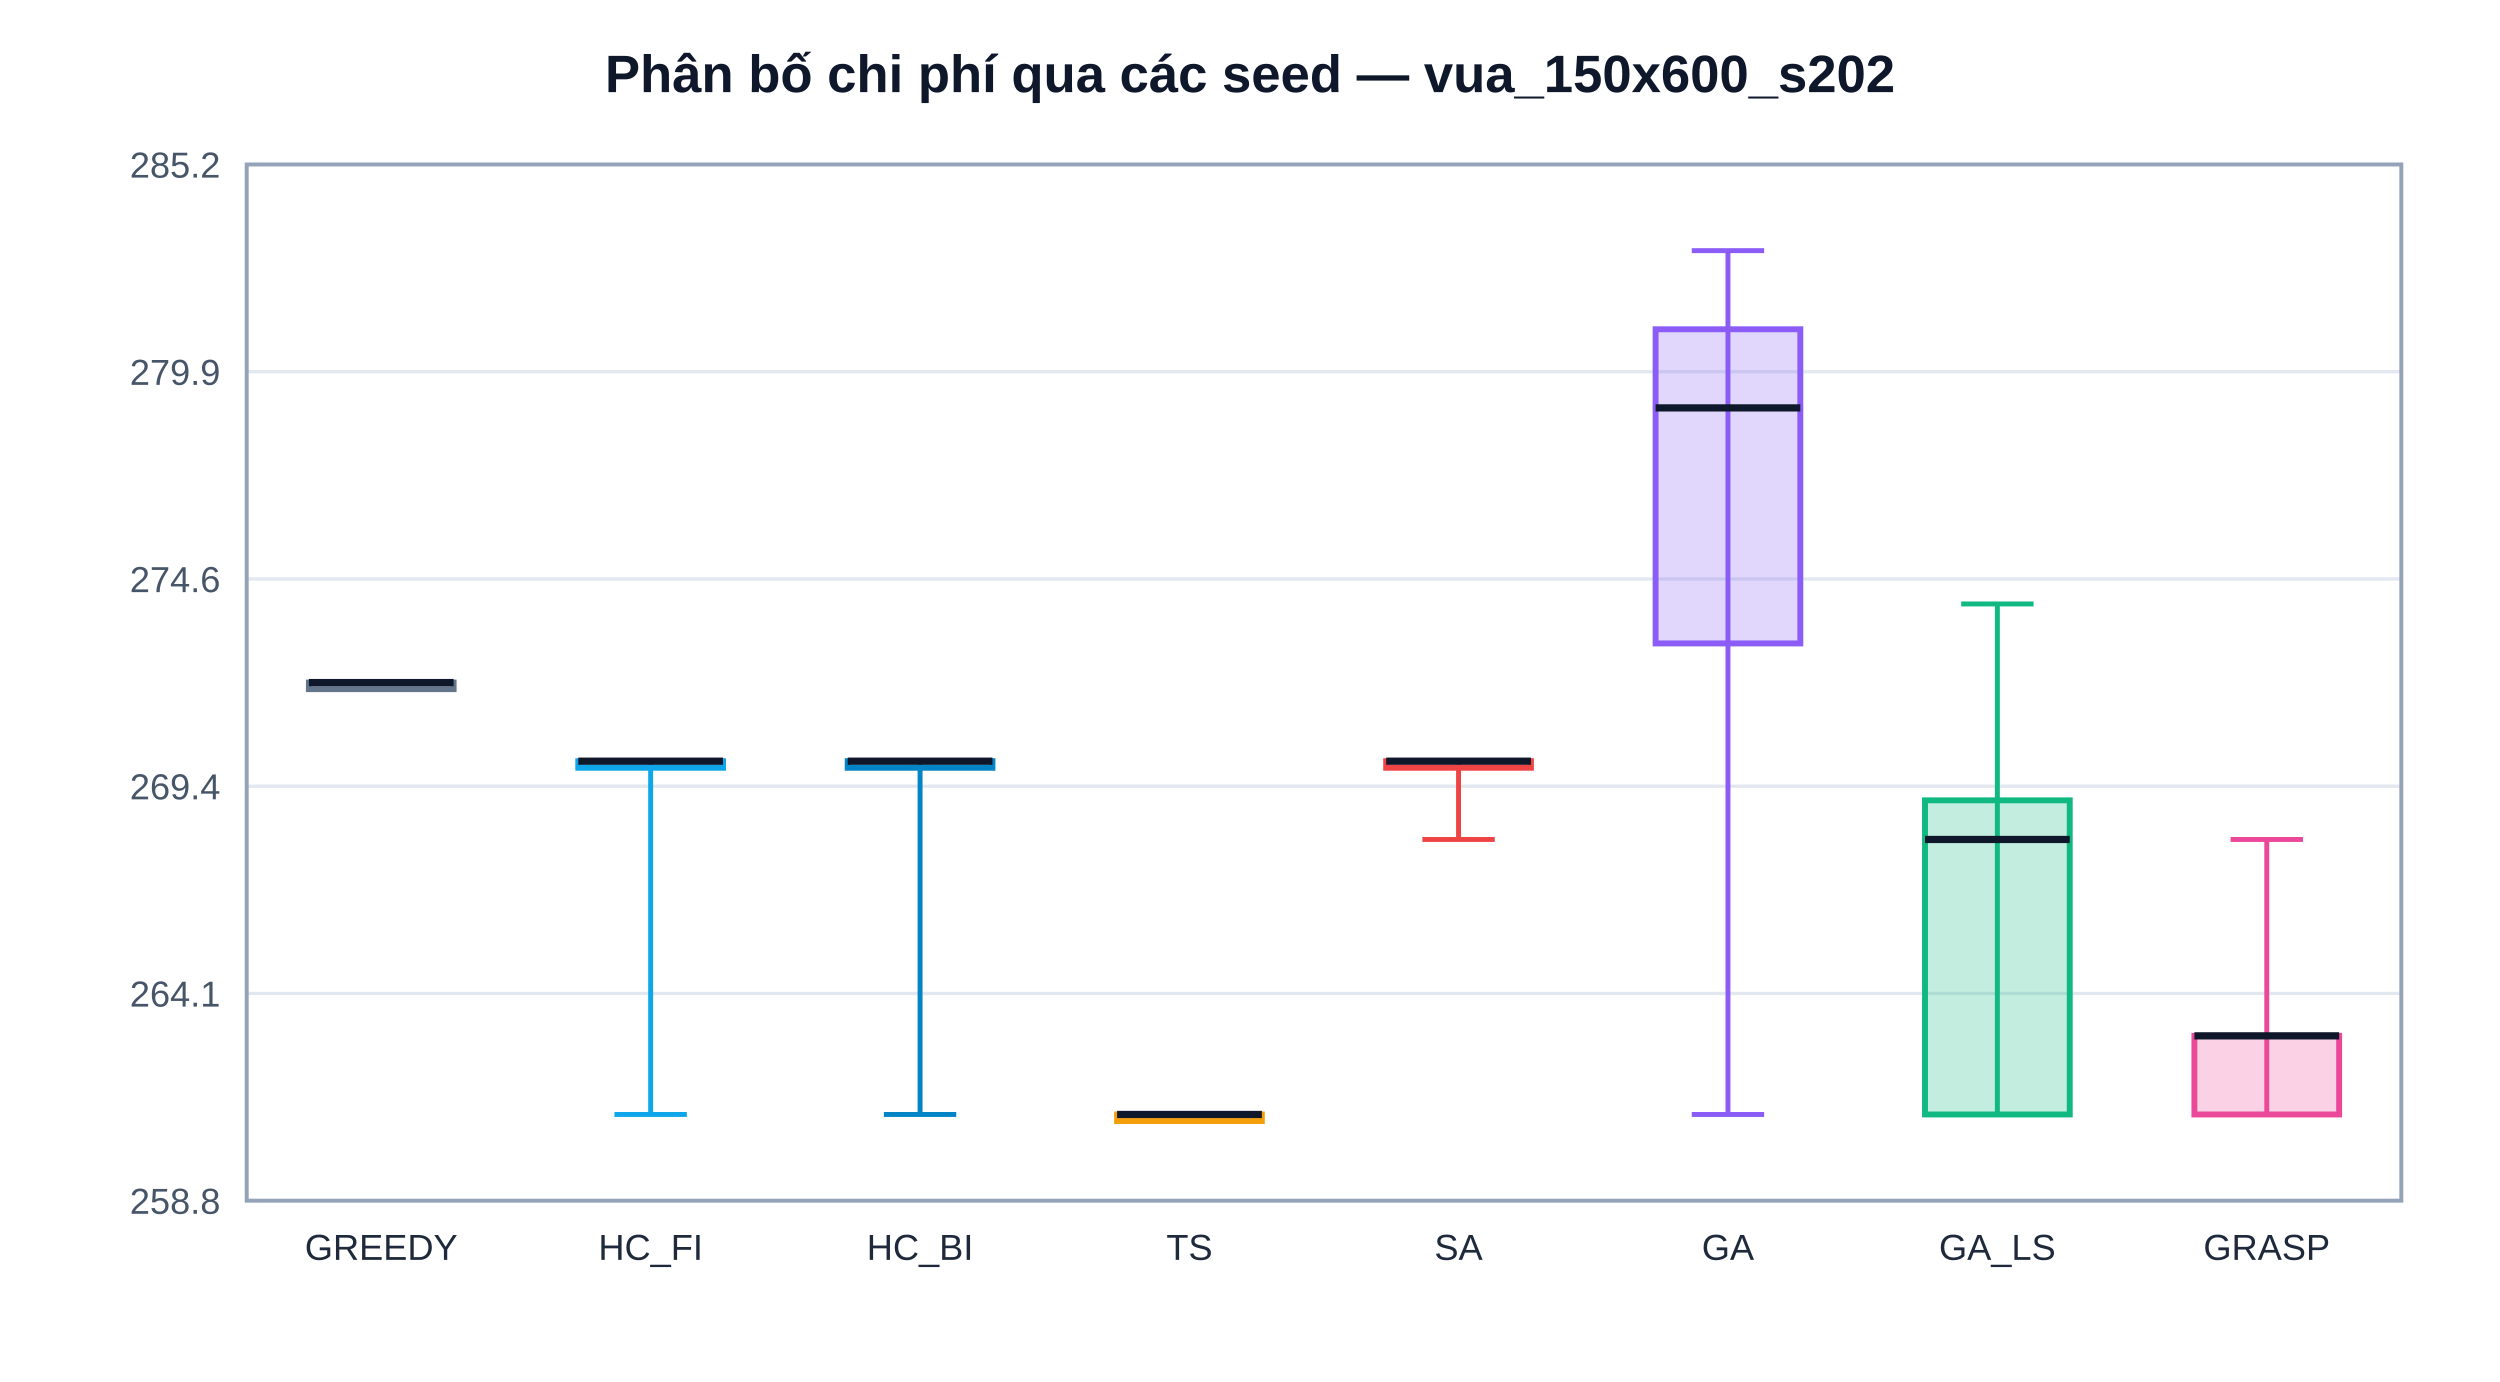
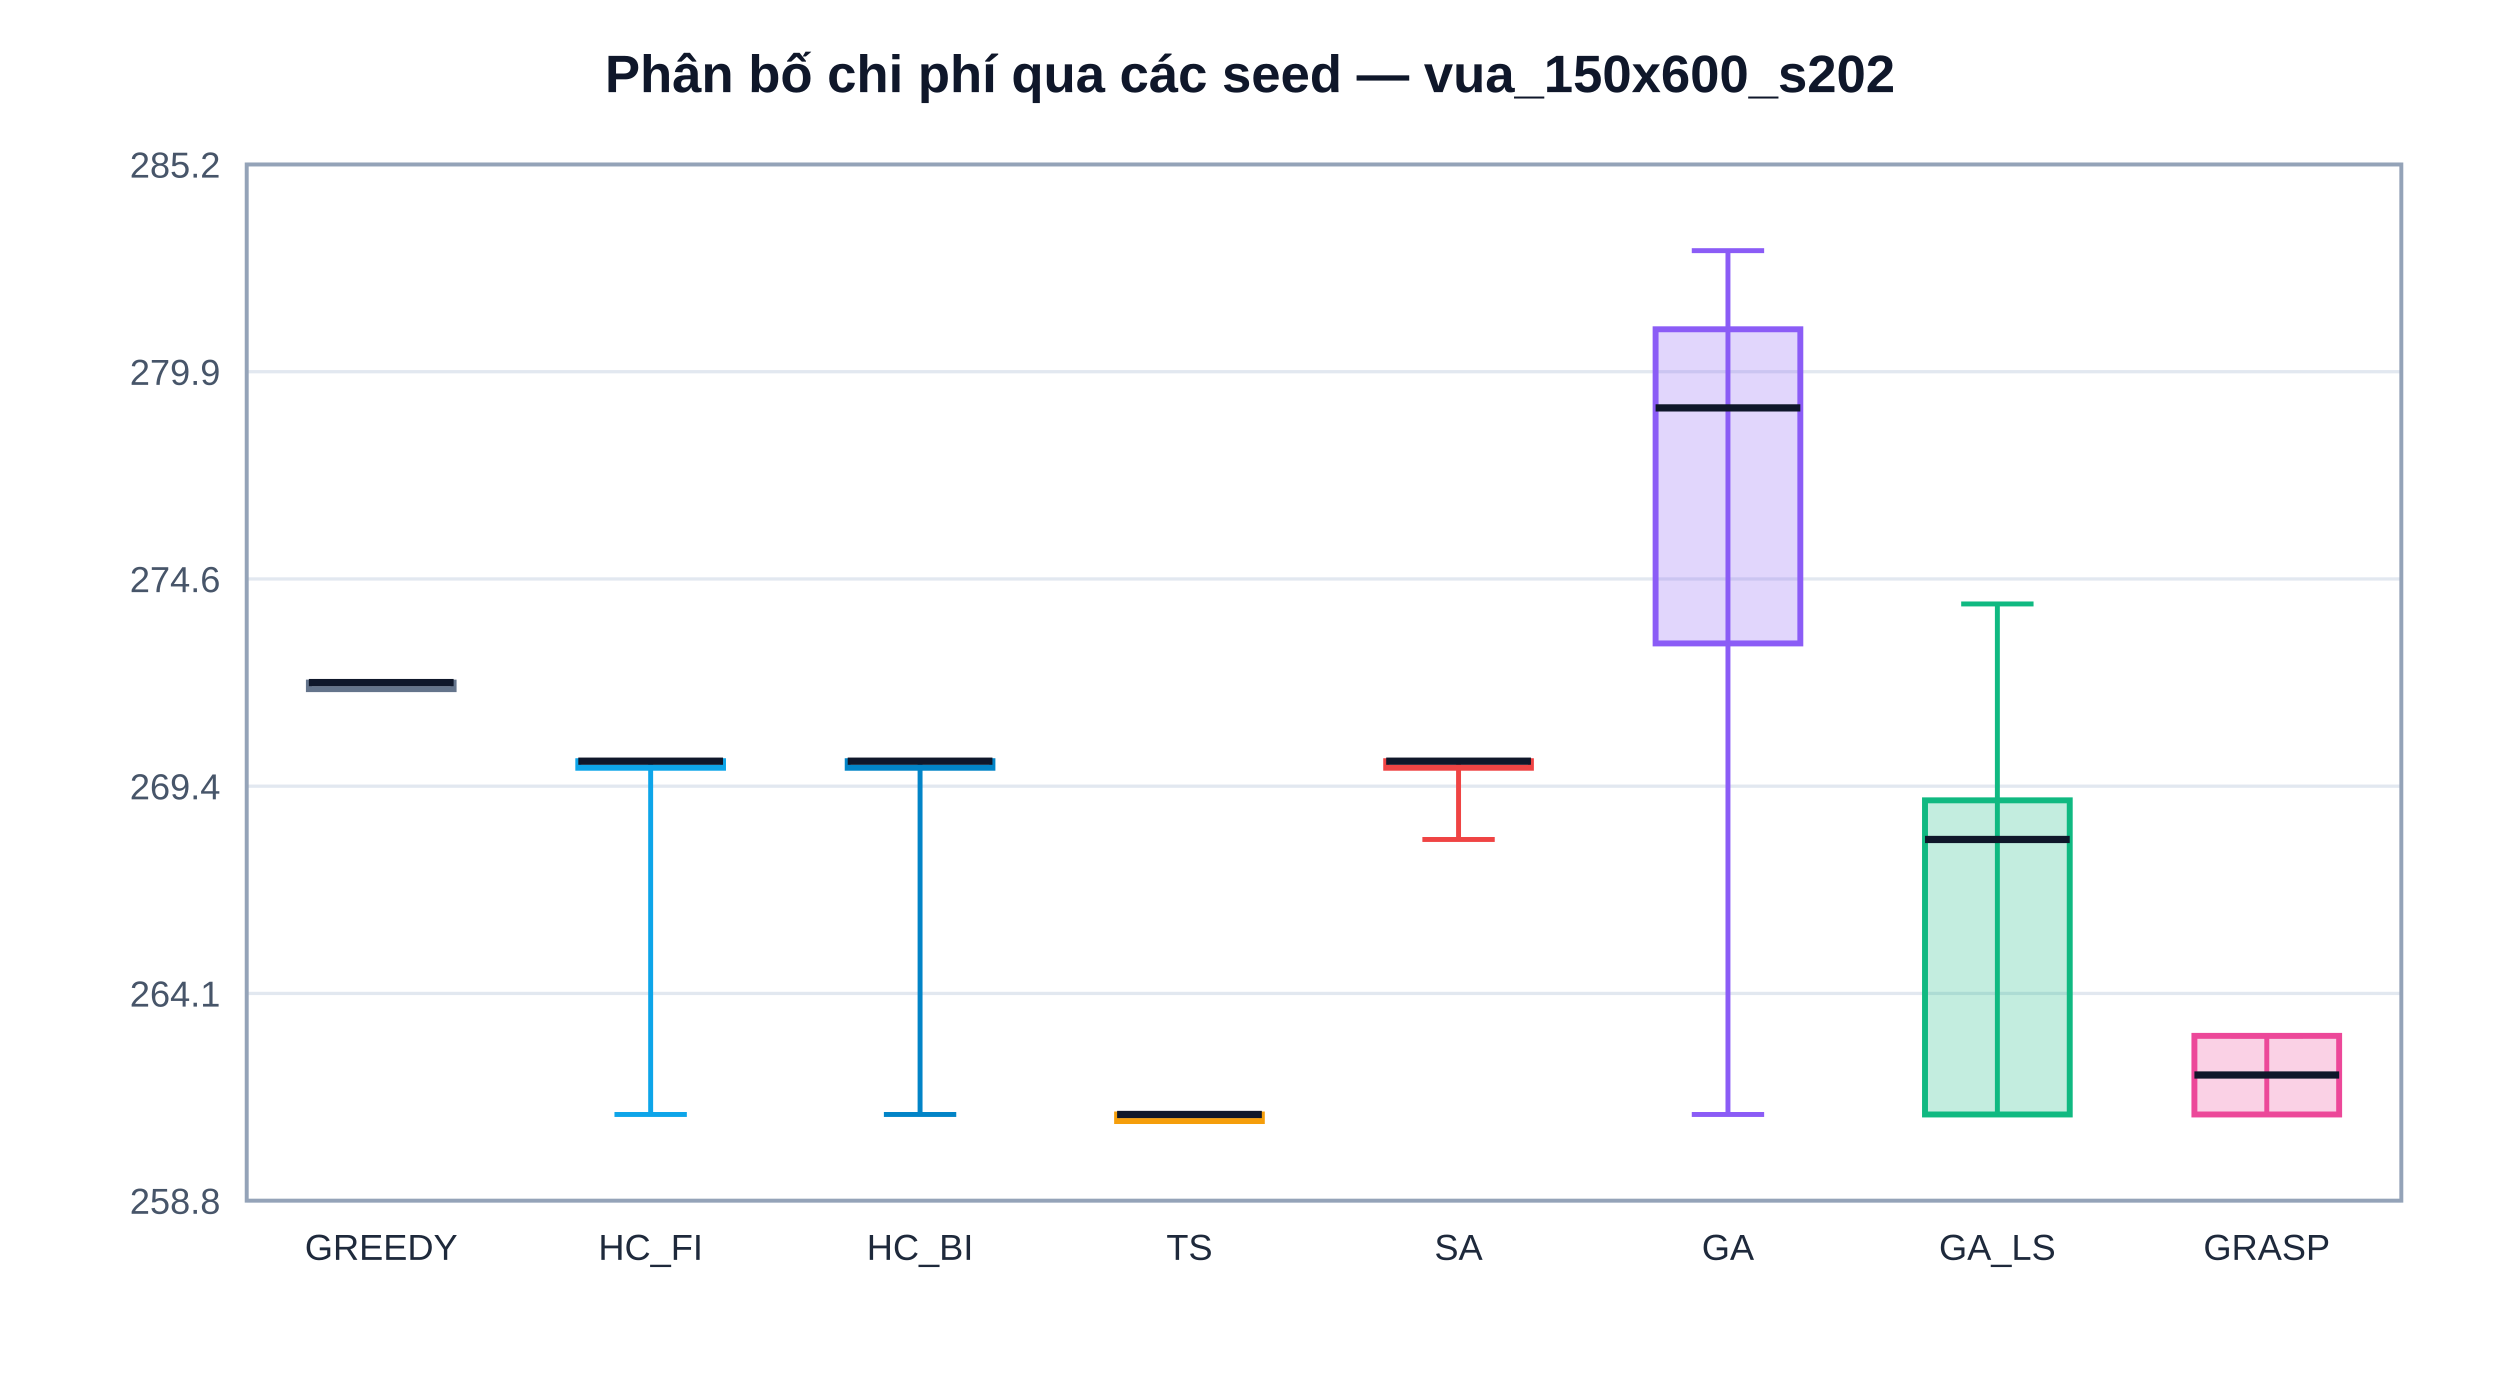
<svg xmlns="http://www.w3.org/2000/svg" width="760" height="420" viewBox="0 0 760 420" style="background:#ffffff;font-family:Segoe UI,Arial,sans-serif">
  <text x="380" y="28" text-anchor="middle" font-size="16" font-weight="bold" fill="#0f172a">Phân bố chi phí qua các seed — vua_150x600_s202</text>
  <line x1="75" y1="365.0" x2="730" y2="365.0" stroke="#e2e8f0" stroke-width="1" />
  <text x="67" y="369.0" text-anchor="end" font-size="11" fill="#475569">258.8</text>
  <line x1="75" y1="302.0" x2="730" y2="302.0" stroke="#e2e8f0" stroke-width="1" />
  <text x="67" y="306.0" text-anchor="end" font-size="11" fill="#475569">264.1</text>
  <line x1="75" y1="239.0" x2="730" y2="239.0" stroke="#e2e8f0" stroke-width="1" />
  <text x="67" y="243.0" text-anchor="end" font-size="11" fill="#475569">269.4</text>
  <line x1="75" y1="176.0" x2="730" y2="176.0" stroke="#e2e8f0" stroke-width="1" />
  <text x="67" y="180.0" text-anchor="end" font-size="11" fill="#475569">274.6</text>
  <line x1="75" y1="113.0" x2="730" y2="113.0" stroke="#e2e8f0" stroke-width="1" />
  <text x="67" y="117.0" text-anchor="end" font-size="11" fill="#475569">279.9</text>
  <line x1="75" y1="50.0" x2="730" y2="50.0" stroke="#e2e8f0" stroke-width="1" />
  <text x="67" y="54.0" text-anchor="end" font-size="11" fill="#475569">285.2</text>
  <rect x="75" y="50" width="655" height="315" fill="none" stroke="#94a3b8" stroke-width="1.2" />
  <line x1="115.9" y1="207.5" x2="115.9" y2="207.5" stroke="#64748b" stroke-width="1.5" />
  <line x1="104.9" y1="207.5" x2="126.9" y2="207.5" stroke="#64748b" stroke-width="1.5" />
  <line x1="104.9" y1="207.5" x2="126.9" y2="207.5" stroke="#64748b" stroke-width="1.5" />
  <rect x="93.9" y="207.5" width="44.0" height="2.0" fill="#64748b" fill-opacity="0.25" stroke="#64748b" stroke-width="1.8" />
  <line x1="93.9" y1="207.5" x2="137.9" y2="207.5" stroke="#0f172a" stroke-width="2.2" />
  <text x="115.9" y="383" text-anchor="middle" font-size="11" fill="#1e293b">GREEDY</text>
  <line x1="197.8" y1="231.4" x2="197.8" y2="338.8" stroke="#0ea5e9" stroke-width="1.5" />
  <line x1="186.8" y1="231.4" x2="208.8" y2="231.4" stroke="#0ea5e9" stroke-width="1.5" />
  <line x1="186.8" y1="338.8" x2="208.8" y2="338.8" stroke="#0ea5e9" stroke-width="1.5" />
  <rect x="175.8" y="231.4" width="44.0" height="2.0" fill="#0ea5e9" fill-opacity="0.25" stroke="#0ea5e9" stroke-width="1.8" />
  <line x1="175.8" y1="231.4" x2="219.8" y2="231.4" stroke="#0f172a" stroke-width="2.2" />
  <text x="197.8" y="383" text-anchor="middle" font-size="11" fill="#1e293b">HC_FI</text>
  <line x1="279.7" y1="231.4" x2="279.7" y2="338.8" stroke="#0284c7" stroke-width="1.5" />
  <line x1="268.7" y1="231.4" x2="290.7" y2="231.4" stroke="#0284c7" stroke-width="1.5" />
  <line x1="268.7" y1="338.8" x2="290.7" y2="338.8" stroke="#0284c7" stroke-width="1.5" />
  <rect x="257.7" y="231.4" width="44.0" height="2.0" fill="#0284c7" fill-opacity="0.25" stroke="#0284c7" stroke-width="1.8" />
  <line x1="257.7" y1="231.4" x2="301.7" y2="231.4" stroke="#0f172a" stroke-width="2.2" />
  <text x="279.7" y="383" text-anchor="middle" font-size="11" fill="#1e293b">HC_BI</text>
  <line x1="361.6" y1="338.8" x2="361.6" y2="338.8" stroke="#f59e0b" stroke-width="1.5" />
  <line x1="350.6" y1="338.8" x2="372.6" y2="338.8" stroke="#f59e0b" stroke-width="1.5" />
  <line x1="350.6" y1="338.8" x2="372.6" y2="338.8" stroke="#f59e0b" stroke-width="1.5" />
  <rect x="339.6" y="338.8" width="44.0" height="2.0" fill="#f59e0b" fill-opacity="0.25" stroke="#f59e0b" stroke-width="1.8" />
  <line x1="339.6" y1="338.8" x2="383.6" y2="338.8" stroke="#0f172a" stroke-width="2.2" />
  <text x="361.6" y="383" text-anchor="middle" font-size="11" fill="#1e293b">TS</text>
  <line x1="443.4" y1="231.4" x2="443.4" y2="255.2" stroke="#ef4444" stroke-width="1.5" />
  <line x1="432.4" y1="231.4" x2="454.4" y2="231.4" stroke="#ef4444" stroke-width="1.5" />
  <line x1="432.4" y1="255.2" x2="454.4" y2="255.2" stroke="#ef4444" stroke-width="1.5" />
  <rect x="421.4" y="231.4" width="44.0" height="2.0" fill="#ef4444" fill-opacity="0.25" stroke="#ef4444" stroke-width="1.8" />
  <line x1="421.4" y1="231.4" x2="465.4" y2="231.4" stroke="#0f172a" stroke-width="2.2" />
  <text x="443.4" y="383" text-anchor="middle" font-size="11" fill="#1e293b">SA</text>
  <line x1="525.3" y1="76.2" x2="525.3" y2="338.8" stroke="#8b5cf6" stroke-width="1.5" />
  <line x1="514.3" y1="76.2" x2="536.3" y2="76.2" stroke="#8b5cf6" stroke-width="1.5" />
  <line x1="514.3" y1="338.8" x2="536.3" y2="338.8" stroke="#8b5cf6" stroke-width="1.5" />
  <rect x="503.3" y="100.1" width="44.0" height="95.5" fill="#8b5cf6" fill-opacity="0.25" stroke="#8b5cf6" stroke-width="1.8" />
  <line x1="503.3" y1="124.0" x2="547.3" y2="124.0" stroke="#0f172a" stroke-width="2.2" />
  <text x="525.3" y="383" text-anchor="middle" font-size="11" fill="#1e293b">GA</text>
  <line x1="607.2" y1="183.6" x2="607.2" y2="338.8" stroke="#10b981" stroke-width="1.5" />
  <line x1="596.2" y1="183.6" x2="618.2" y2="183.6" stroke="#10b981" stroke-width="1.5" />
  <line x1="596.2" y1="338.8" x2="618.2" y2="338.8" stroke="#10b981" stroke-width="1.5" />
  <rect x="585.2" y="243.3" width="44.0" height="95.5" fill="#10b981" fill-opacity="0.25" stroke="#10b981" stroke-width="1.8" />
  <line x1="585.2" y1="255.2" x2="629.2" y2="255.2" stroke="#0f172a" stroke-width="2.2" />
  <text x="607.2" y="383" text-anchor="middle" font-size="11" fill="#1e293b">GA_LS</text>
-   <line x1="689.1" y1="255.2" x2="689.1" y2="338.8" stroke="#ec4899" stroke-width="1.5" />
-   <line x1="678.1" y1="255.2" x2="700.1" y2="255.2" stroke="#ec4899" stroke-width="1.5" />
+   <line x1="689.1" y1="314.9" x2="689.1" y2="338.8" stroke="#ec4899" stroke-width="1.5" />
+   <line x1="678.1" y1="314.9" x2="700.1" y2="314.9" stroke="#ec4899" stroke-width="1.5" />
  <line x1="678.1" y1="338.8" x2="700.1" y2="338.8" stroke="#ec4899" stroke-width="1.5" />
  <rect x="667.1" y="314.9" width="44.0" height="23.9" fill="#ec4899" fill-opacity="0.25" stroke="#ec4899" stroke-width="1.8" />
-   <line x1="667.1" y1="314.9" x2="711.1" y2="314.9" stroke="#0f172a" stroke-width="2.2" />
+   <line x1="667.1" y1="326.8" x2="711.1" y2="326.8" stroke="#0f172a" stroke-width="2.2" />
  <text x="689.1" y="383" text-anchor="middle" font-size="11" fill="#1e293b">GRASP</text>
</svg>
